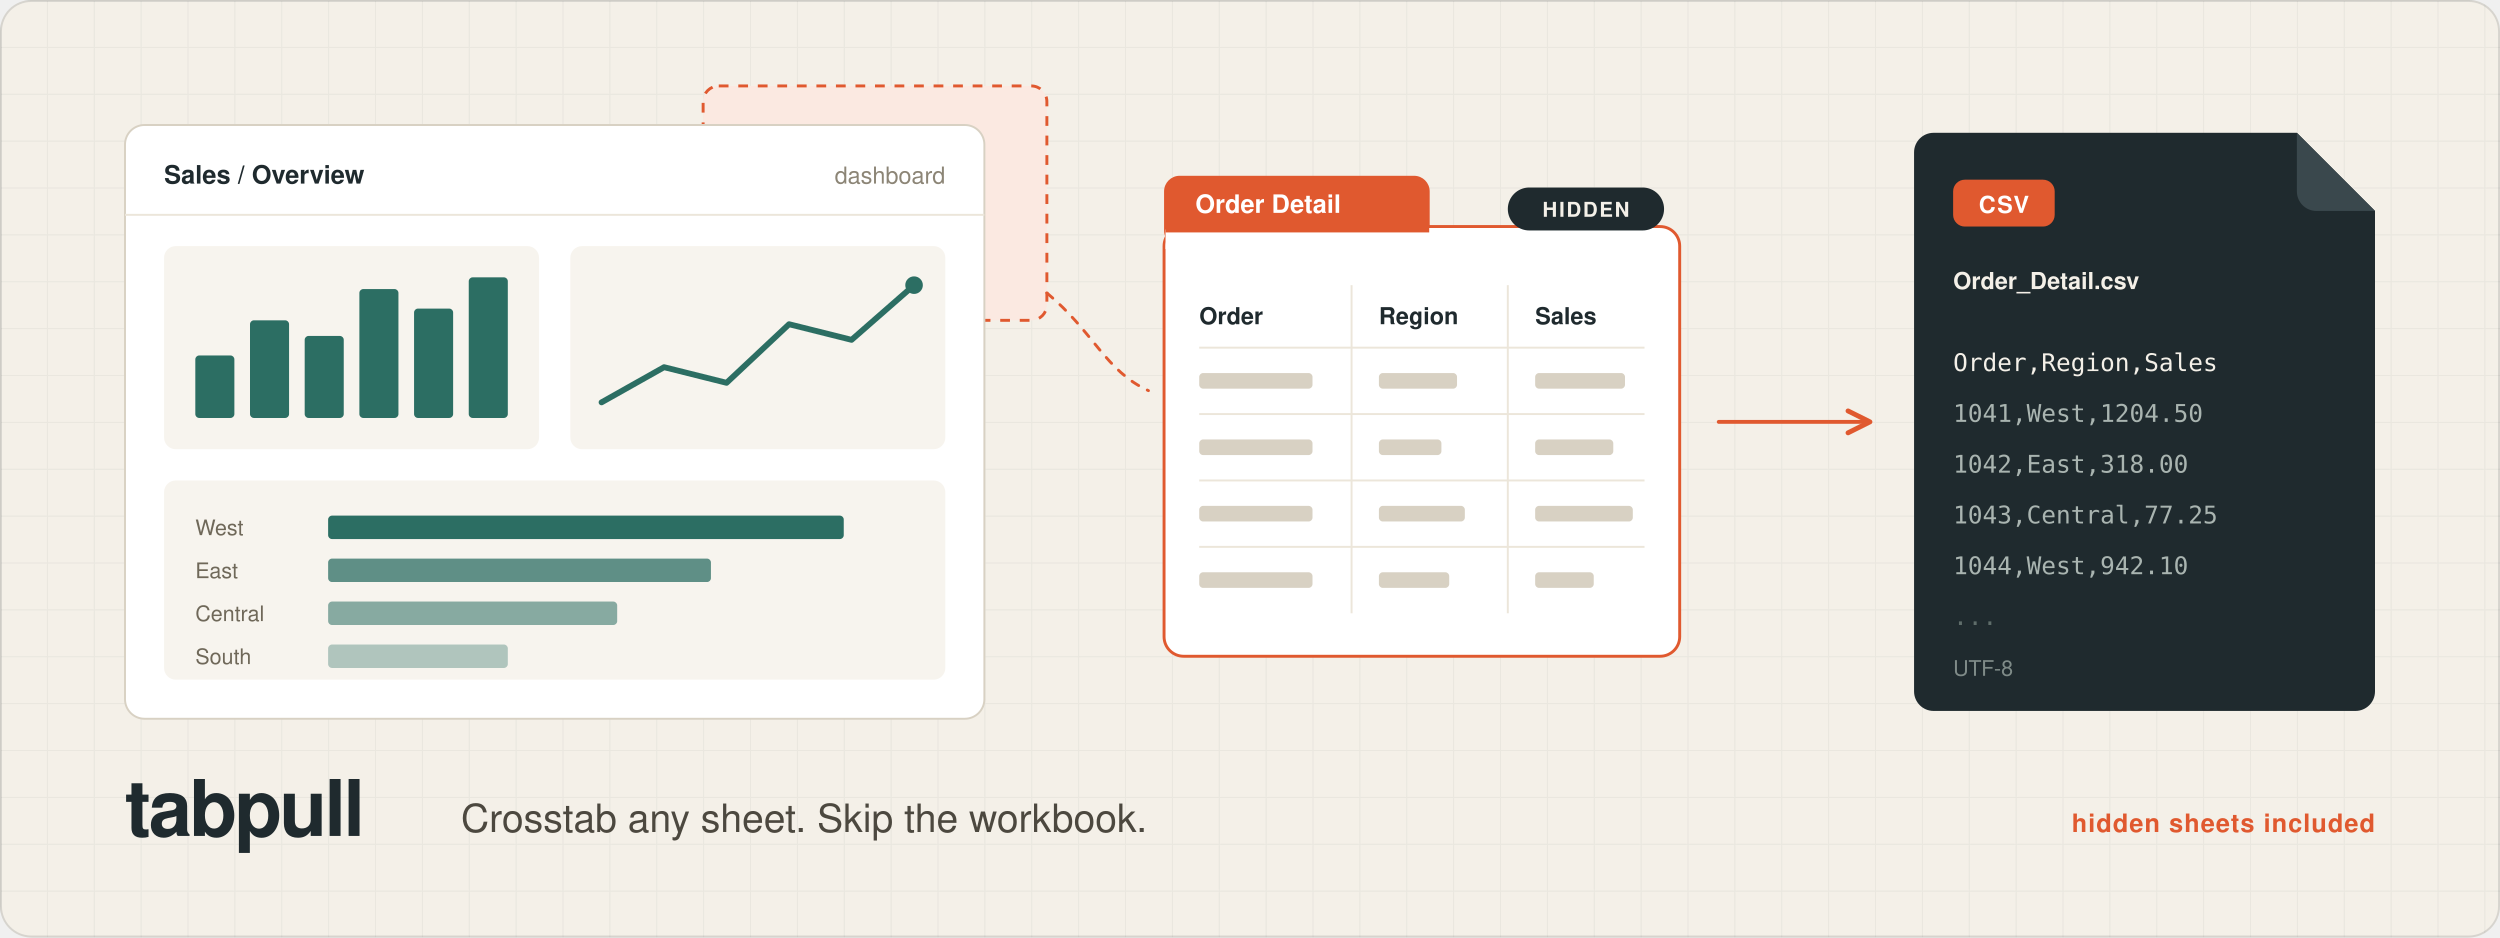
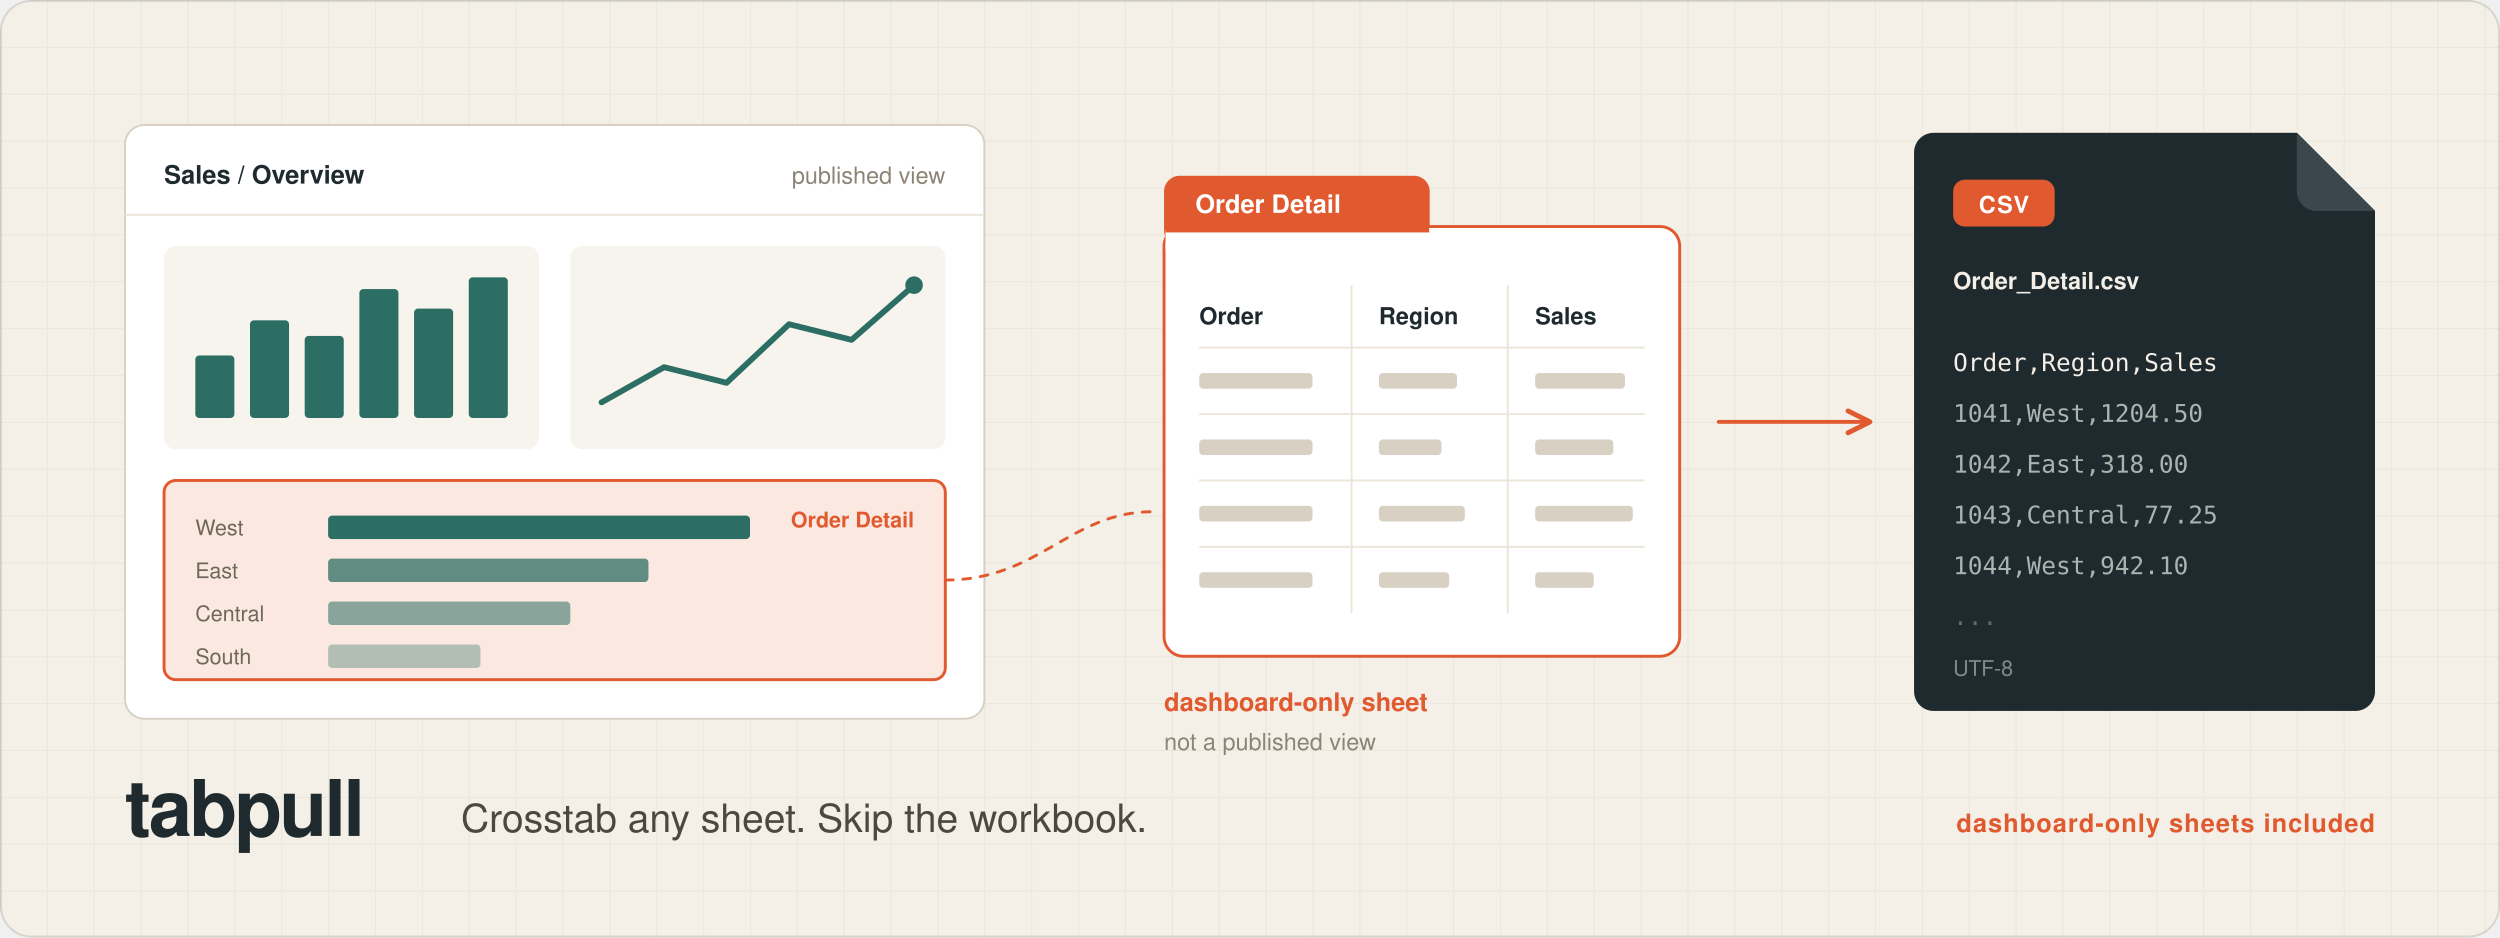
<svg xmlns="http://www.w3.org/2000/svg" width="1280" height="480" viewBox="0 0 1280 480" role="img" aria-labelledby="title desc">
  <defs>
    <pattern id="grid" width="24" height="24" patternUnits="userSpaceOnUse">
      <path d="M24 0H0V24" fill="none" stroke="#1f2a2e" stroke-opacity=".05" />
    </pattern>
    <marker id="head" viewBox="0 0 10 10" refX="8" refY="5" markerWidth="7" markerHeight="7" orient="auto">
      <path d="M1 1L9 5L1 9" fill="none" stroke="#e0592f" stroke-width="1.8" stroke-linecap="round" stroke-linejoin="round" />
    </marker>
  </defs>
  <rect width="1280" height="480" rx="16" fill="#f4f0e8" />
  <rect width="1280" height="480" rx="16" fill="url(#grid)" />
  <rect x="0.5" y="0.5" width="1279" height="479" rx="15.5" fill="none" stroke="#1f2a2e" stroke-opacity=".14" />
  <g font-family="ui-sans-serif, system-ui, -apple-system, Segoe UI, Helvetica, Arial, sans-serif">
-     <rect x="360" y="44" width="176" height="120" rx="8" fill="#fbe9e1" stroke="#e0592f" stroke-width="1.5" stroke-dasharray="5 5" />
    <g transform="translate(64 64)">
      <rect width="440" height="304" rx="10" fill="#ffffff" stroke="#d8d1c3" />
      <text x="20" y="30" font-size="13" font-weight="600" fill="#1f2a2e">Sales / Overview</text>
-       <text x="420" y="30" font-size="12" fill="#8c8576" text-anchor="end">dashboard</text>
+       <text x="420" y="30" font-size="12" fill="#8c8576" text-anchor="end">published view</text>
      <path d="M0 46H440" stroke="#ece6da" />
      <rect x="20" y="62" width="192" height="104" rx="6" fill="#f7f4ee" />
      <g fill="#2c6e63">
        <rect x="36" y="118" width="20" height="32" rx="2" />
        <rect x="64" y="100" width="20" height="50" rx="2" />
        <rect x="92" y="108" width="20" height="42" rx="2" />
        <rect x="120" y="84" width="20" height="66" rx="2" />
        <rect x="148" y="94" width="20" height="56" rx="2" />
        <rect x="176" y="78" width="20" height="72" rx="2" />
      </g>
      <rect x="228" y="62" width="192" height="104" rx="6" fill="#f7f4ee" />
      <path d="M244 142L276 124L308 132L340 102L372 110L404 82" fill="none" stroke="#2c6e63" stroke-width="3" stroke-linecap="round" stroke-linejoin="round" />
      <circle cx="404" cy="82" r="4.5" fill="#2c6e63" />
-       <rect x="20" y="182" width="400" height="102" rx="6" fill="#f7f4ee" />
+       <rect x="20" y="182" width="400" height="102" rx="6" fill="#fbe9e1" stroke="#e0592f" stroke-width="1.5" />
+       <text x="404" y="206" font-size="11" font-weight="700" fill="#e0592f" text-anchor="end">Order Detail</text>
      <g fill="#2c6e63">
-         <rect x="104" y="200" width="264" height="12" rx="2" />
-         <rect x="104" y="222" width="196" height="12" rx="2" fill-opacity=".75" />
-         <rect x="104" y="244" width="148" height="12" rx="2" fill-opacity=".55" />
-         <rect x="104" y="266" width="92" height="12" rx="2" fill-opacity=".35" />
+         <rect x="104" y="200" width="216" height="12" rx="2" />
+         <rect x="104" y="222" width="164" height="12" rx="2" fill-opacity=".75" />
+         <rect x="104" y="244" width="124" height="12" rx="2" fill-opacity=".55" />
+         <rect x="104" y="266" width="78" height="12" rx="2" fill-opacity=".35" />
      </g>
      <g font-size="11" fill="#6f6859">
        <text x="36" y="210">West</text>
        <text x="36" y="232">East</text>
        <text x="36" y="254">Central</text>
        <text x="36" y="276">South</text>
      </g>
    </g>
-     <path d="M536 150C560 170 566 190 588 200" fill="none" stroke="#e0592f" stroke-width="1.5" stroke-dasharray="4 5" stroke-linecap="round" />
+     <path d="M484 297C532 297 548 262 590 262" fill="none" stroke="#e0592f" stroke-width="1.5" stroke-dasharray="4 5" stroke-linecap="round" />
    <g transform="translate(596 90)">
      <rect x="0" y="0" width="136" height="36" rx="8" fill="#e0592f" />
      <text x="16" y="19" font-size="13" font-weight="700" fill="#ffffff">Order Detail</text>
      <rect x="0" y="26" width="264" height="220" rx="10" fill="#ffffff" stroke="#e0592f" stroke-width="1.5" />
      <rect x="0.75" y="27.5" width="135" height="10" fill="#ffffff" />
      <rect x="0.75" y="25" width="135" height="4" fill="#e0592f" />
      <g stroke="#ece6da">
        <path d="M18 88H246M18 122H246M18 156H246M18 190H246" />
        <path d="M96 56V224M176 56V224" />
      </g>
      <g font-size="12" font-weight="600" fill="#1f2a2e">
        <text x="18" y="76">Order</text>
        <text x="110" y="76">Region</text>
        <text x="190" y="76">Sales</text>
      </g>
      <g fill="#d8d1c3">
        <rect x="18" y="101" width="58" height="8" rx="2" />
        <rect x="110" y="101" width="40" height="8" rx="2" />
        <rect x="190" y="101" width="46" height="8" rx="2" />
        <rect x="18" y="135" width="58" height="8" rx="2" />
        <rect x="110" y="135" width="32" height="8" rx="2" />
        <rect x="190" y="135" width="40" height="8" rx="2" />
        <rect x="18" y="169" width="58" height="8" rx="2" />
        <rect x="110" y="169" width="44" height="8" rx="2" />
        <rect x="190" y="169" width="50" height="8" rx="2" />
        <rect x="18" y="203" width="58" height="8" rx="2" />
        <rect x="110" y="203" width="36" height="8" rx="2" />
        <rect x="190" y="203" width="30" height="8" rx="2" />
      </g>
-       <rect x="176" y="6" width="80" height="22" rx="11" fill="#1f2a2e" />
-       <text x="216" y="21" font-size="10.5" font-weight="700" fill="#f4f0e8" text-anchor="middle" letter-spacing=".08em">HIDDEN</text>
+       <text x="0" y="274" font-size="13" font-weight="700" fill="#e0592f">dashboard-only sheet</text>
+       <text x="0" y="294" font-size="12" fill="#8c8576">not a published view</text>
    </g>
    <path d="M880 216H956" fill="none" stroke="#e0592f" stroke-width="2" stroke-linecap="round" marker-end="url(#head)" />
    <g transform="translate(980 68)">
      <path d="M10 0H196L236 40V286a10 10 0 0 1-10 10H10A10 10 0 0 1 0 286V10A10 10 0 0 1 10 0Z" fill="#1f2a2e" />
      <path d="M196 0V30a10 10 0 0 0 10 10H236" fill="#3a484d" />
      <rect x="20" y="24" width="52" height="24" rx="6" fill="#e0592f" />
      <text x="46" y="41" font-size="12" font-weight="800" fill="#ffffff" text-anchor="middle" letter-spacing=".06em">CSV</text>
      <text x="20" y="80" font-size="12" font-weight="600" fill="#f4f0e8">Order_Detail.csv</text>
      <g font-family="ui-monospace, SFMono-Regular, Menlo, Monaco, Consolas, monospace" font-size="12.5" fill="#a9b4b0">
        <text x="20" y="122">
          <tspan fill="#f4f0e8">Order,Region,Sales</tspan>
        </text>
        <text x="20" y="148">1041,West,1204.50</text>
        <text x="20" y="174">1042,East,318.00</text>
        <text x="20" y="200">1043,Central,77.25</text>
        <text x="20" y="226">1044,West,942.10</text>
        <text x="20" y="252" fill="#5f6d6a">...</text>
      </g>
      <text x="20" y="278" font-size="11" fill="#7f8b88">UTF-8</text>
    </g>
    <text x="64" y="428" font-size="40" font-weight="800" letter-spacing="-0.035em" fill="#1f2a2e">tabpull</text>
    <text x="236" y="426" font-size="20" font-weight="500" fill="#4c483f">Crosstab any sheet. Skip the workbook.</text>
-     <text x="1216" y="426" font-size="13" font-weight="600" fill="#e0592f" text-anchor="end" letter-spacing=".04em">hidden sheets included</text>
+     <text x="1216" y="426" font-size="13" font-weight="600" fill="#e0592f" text-anchor="end" letter-spacing=".04em">dashboard-only sheets included</text>
  </g>
</svg>
